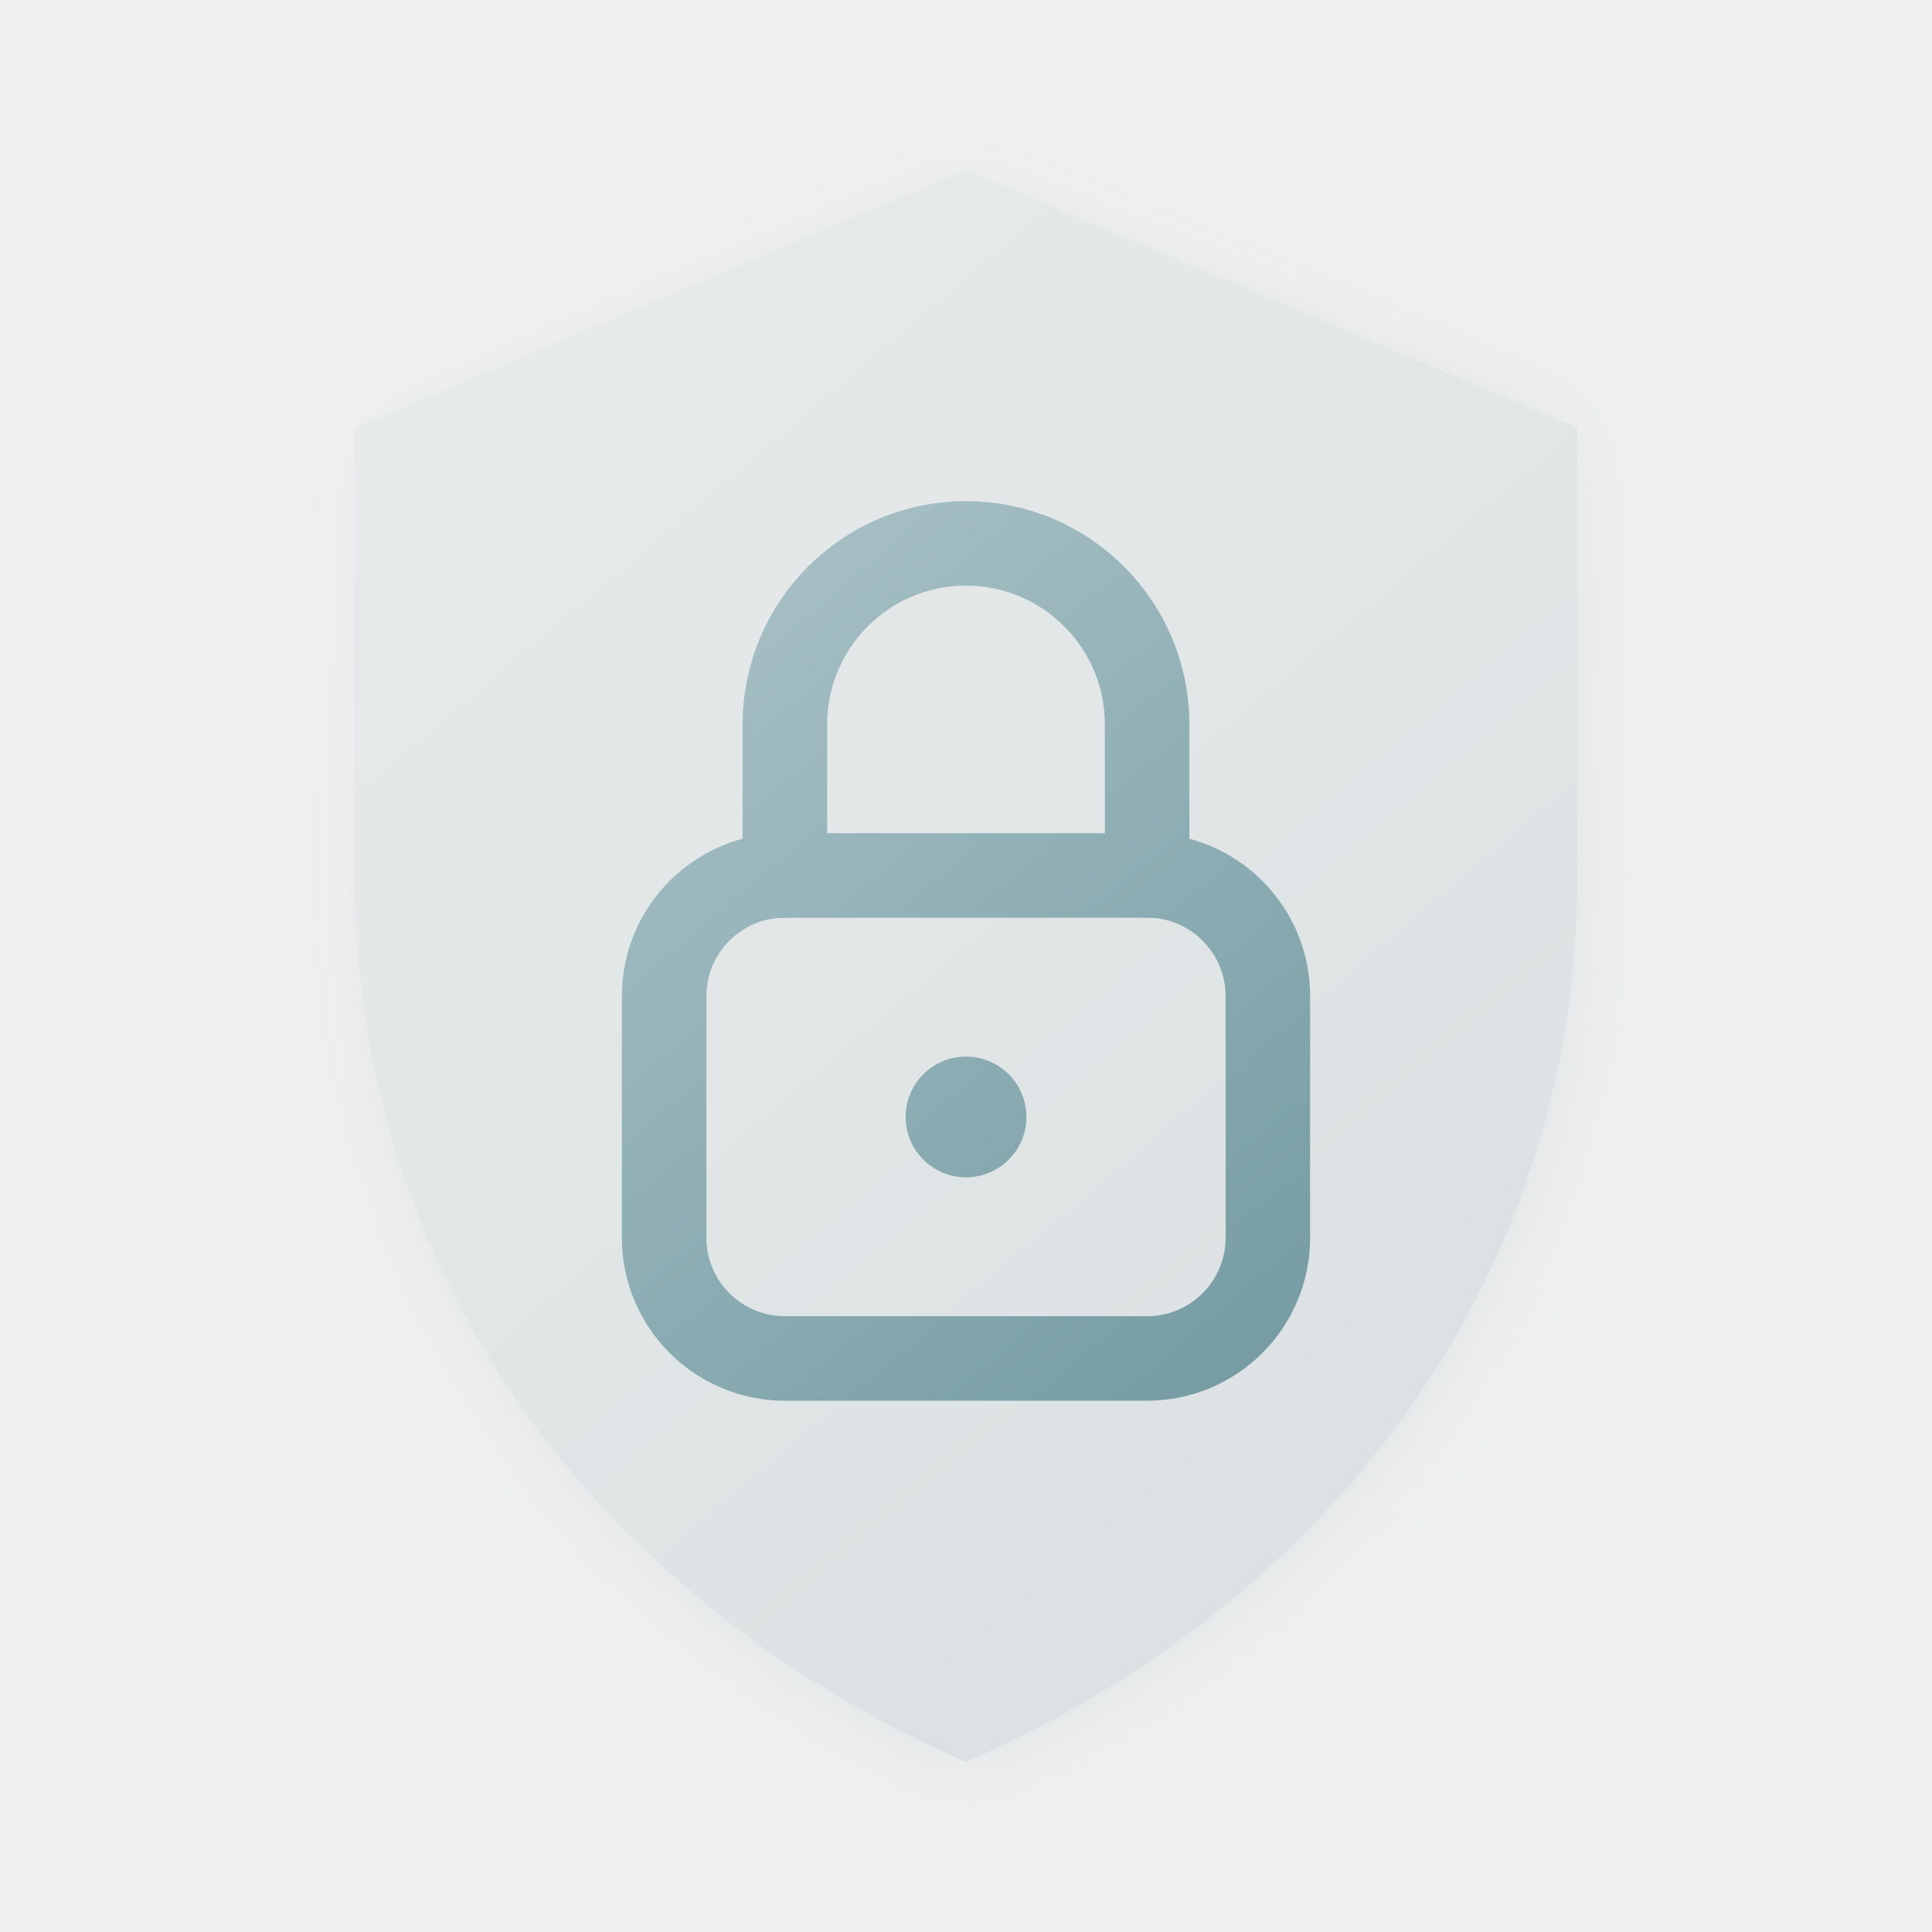
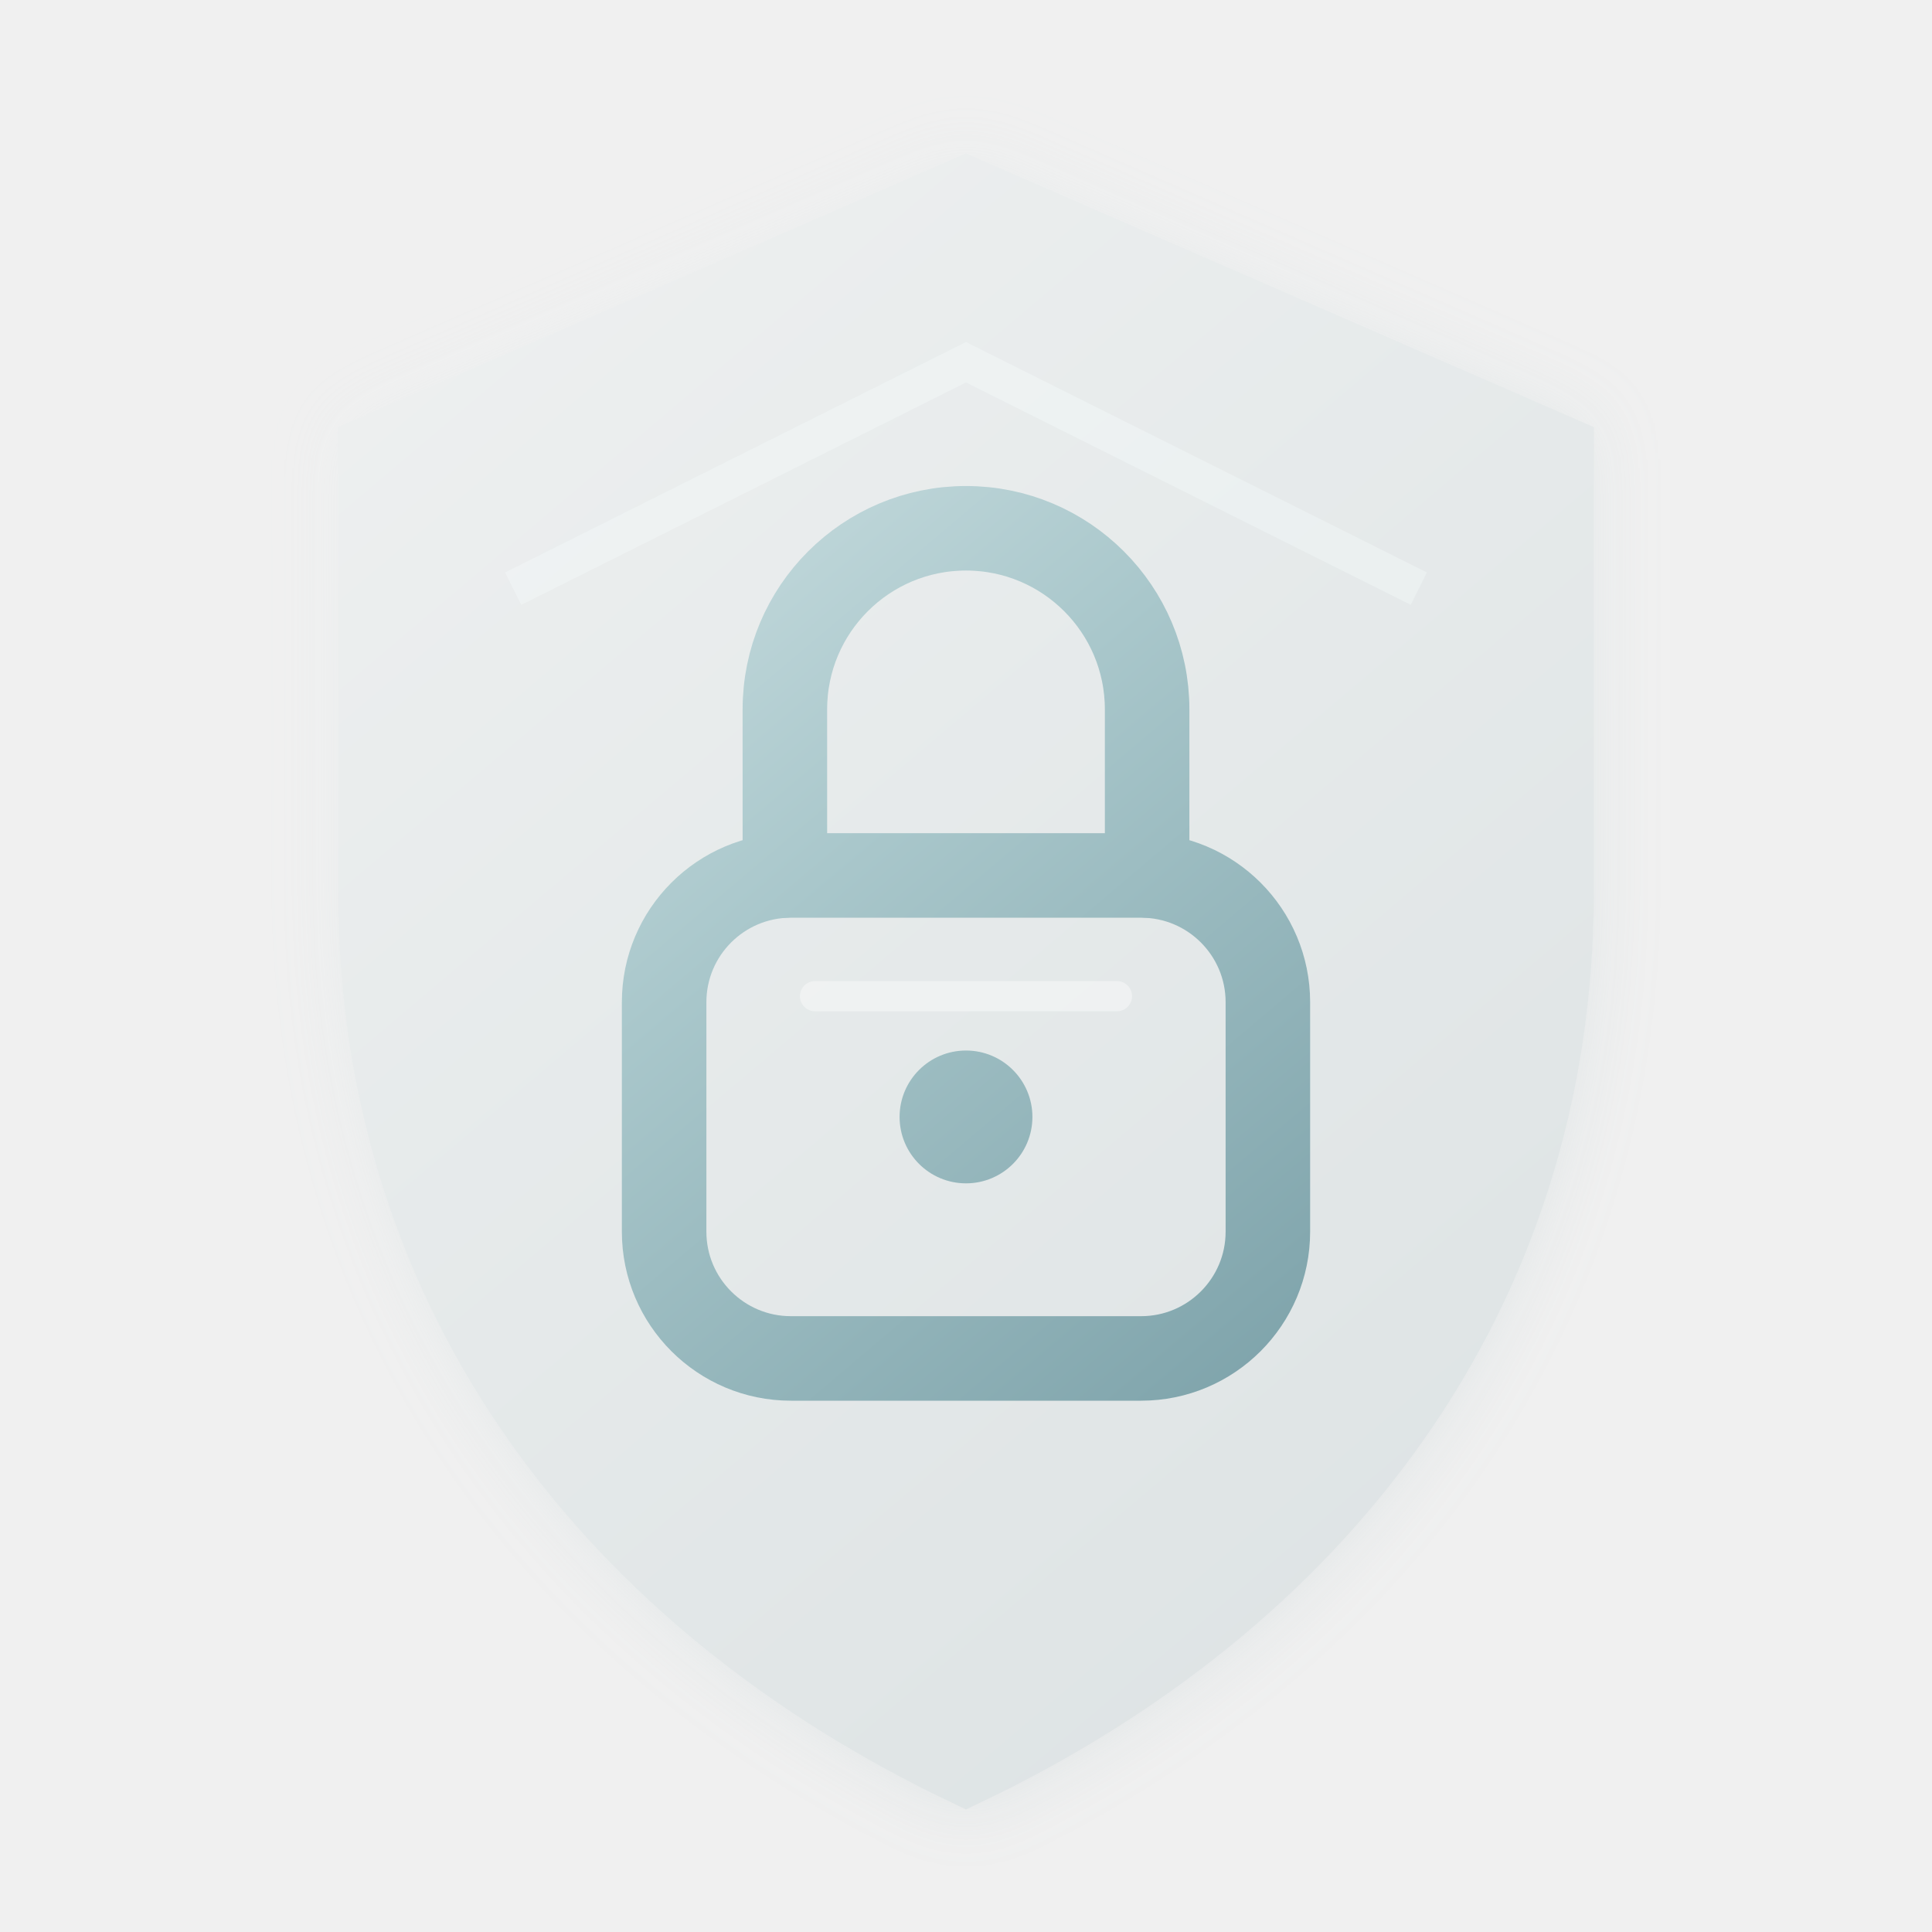
- <svg xmlns="http://www.w3.org/2000/svg" viewBox="0 0 64 64" role="img" aria-label="Private">
+ <svg xmlns="http://www.w3.org/2000/svg" viewBox="0 0 64 64">
  <defs>
    <linearGradient id="g" x1="10" y1="6" x2="54" y2="58" gradientUnits="userSpaceOnUse">
-       <stop stop-color="#C5D5D8" />
-       <stop offset=".5" stop-color="#8FAFB5" />
-       <stop offset="1" stop-color="#5C8791" />
+       <stop stop-color="#E9F4F5" />
+       <stop offset=".42" stop-color="#A9C7CB" />
+       <stop offset="1" stop-color="#5F8993" />
    </linearGradient>
-     <filter id="s">
-       <feGaussianBlur stdDeviation="1.5" result="b" />
+     <radialGradient id="h" cx="36%" cy="28%" r="80%">
+       <stop offset="0" stop-color="#FFFFFF" stop-opacity=".7" />
+       <stop offset=".38" stop-color="#D8ECEE" stop-opacity=".32" />
+       <stop offset="1" stop-color="#7FA6AE" stop-opacity="0" />
+     </radialGradient>
+     <filter id="soft" x="-30%" y="-30%" width="160%" height="160%">
+       <feGaussianBlur stdDeviation="1.1" result="b" />
      <feMerge>
        <feMergeNode in="b" />
        <feMergeNode in="SourceGraphic" />
      </feMerge>
    </filter>
  </defs>
-   <path d="M32 7 51 15v14c0 13-8 23-19 28C21 52 13 42 13 29V15l19-8Z" fill="url(#g)" opacity=".16" stroke="url(#g)" stroke-width="2.5" filter="url(#s)" />
-   <rect x="22" y="29" width="20" height="16" rx="4" fill="none" stroke="url(#g)" stroke-width="2.8" />
-   <path d="M26 29v-5a6 6 0 0 1 12 0v5" fill="none" stroke="url(#g)" stroke-width="2.8" stroke-linecap="round" />
-   <circle cx="32" cy="37" r="2" fill="url(#g)" />
+   <path d="M32 6.5 51.5 15v14.5c0 13.5-8 23.5-19.5 29C20.5 53 12.5 43 12.5 29.5V15L32 6.5Z" fill="url(#g)" opacity=".14" stroke="url(#g)" stroke-width="2.6" filter="url(#soft)" />
+   <path d="M17 19.5 32 12l15 7.5" stroke="#F6FFFF" stroke-opacity=".3" stroke-width="1.2" fill="none" />
+   <rect x="22" y="29" width="20" height="16" rx="4.2" fill="none" stroke="url(#g)" stroke-width="2.8" />
+   <path d="M26 29v-5.5a6 6 0 0 1 12 0V29" fill="none" stroke="url(#g)" stroke-width="2.8" stroke-linecap="round" />
+   <circle cx="32" cy="37" r="2.2" fill="url(#g)" />
+   <path d="M27 33h10" stroke="#fff" stroke-opacity=".4" stroke-width="1" stroke-linecap="round" />
</svg>
